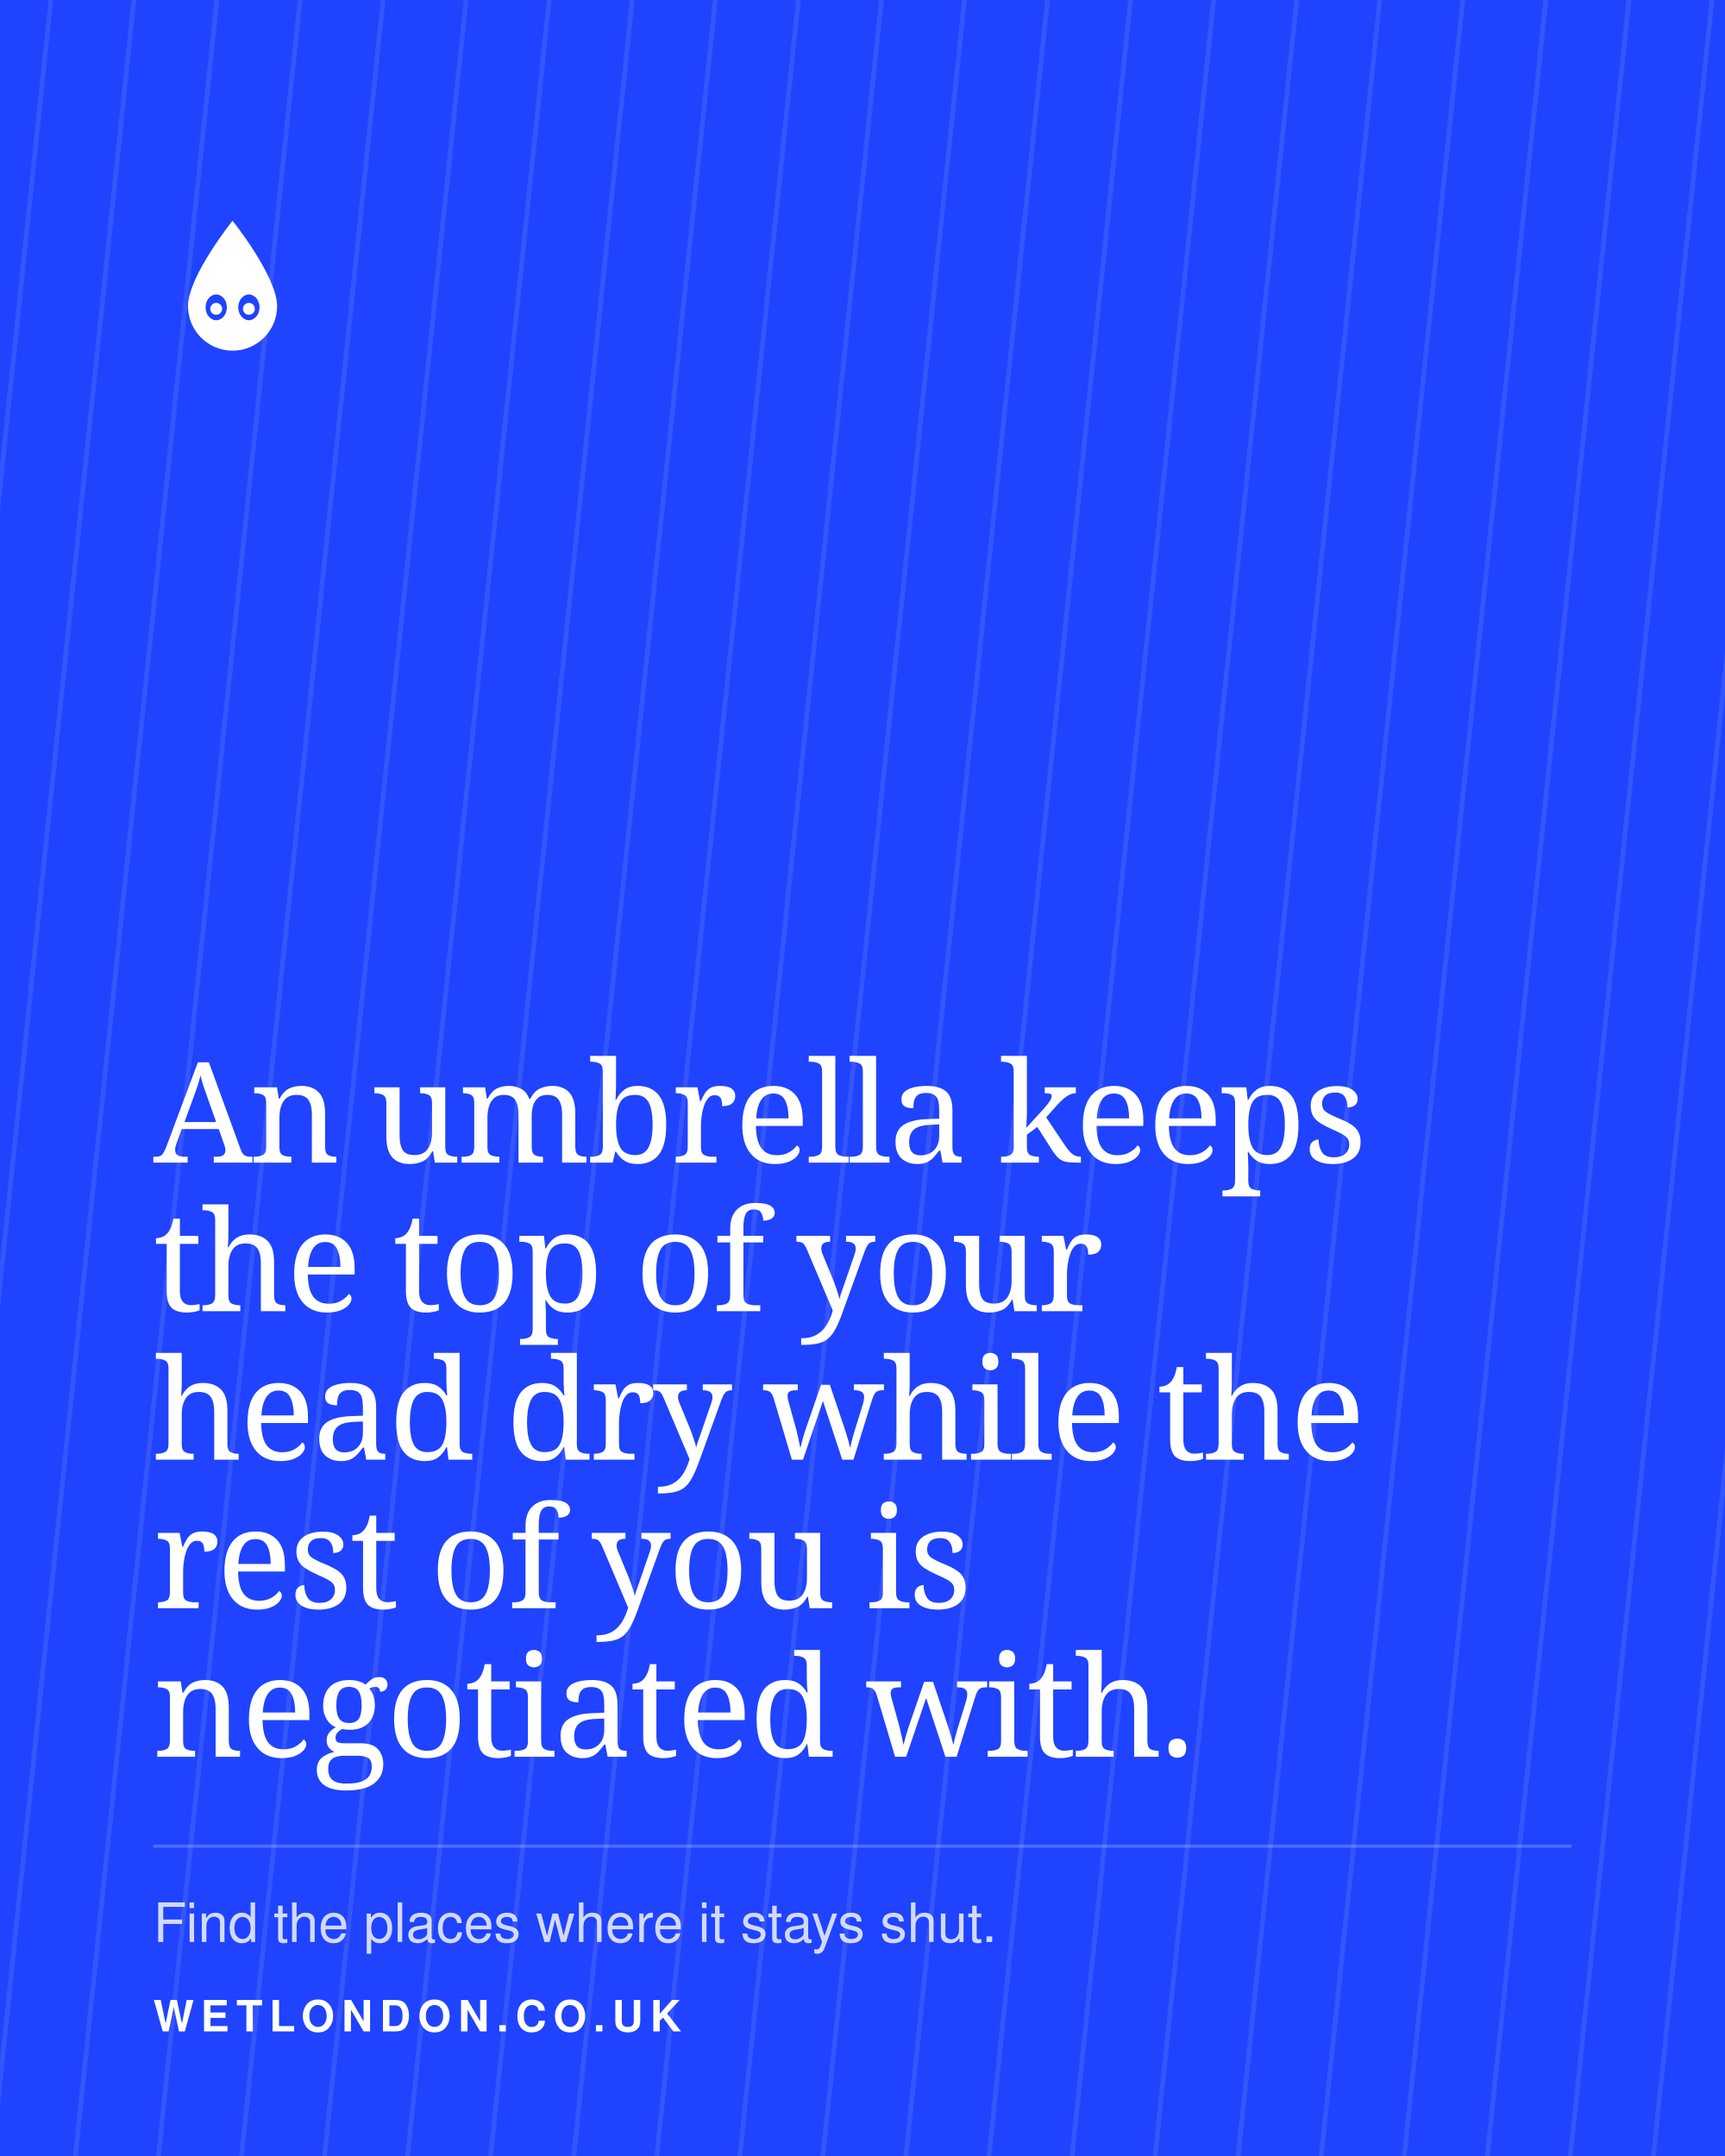
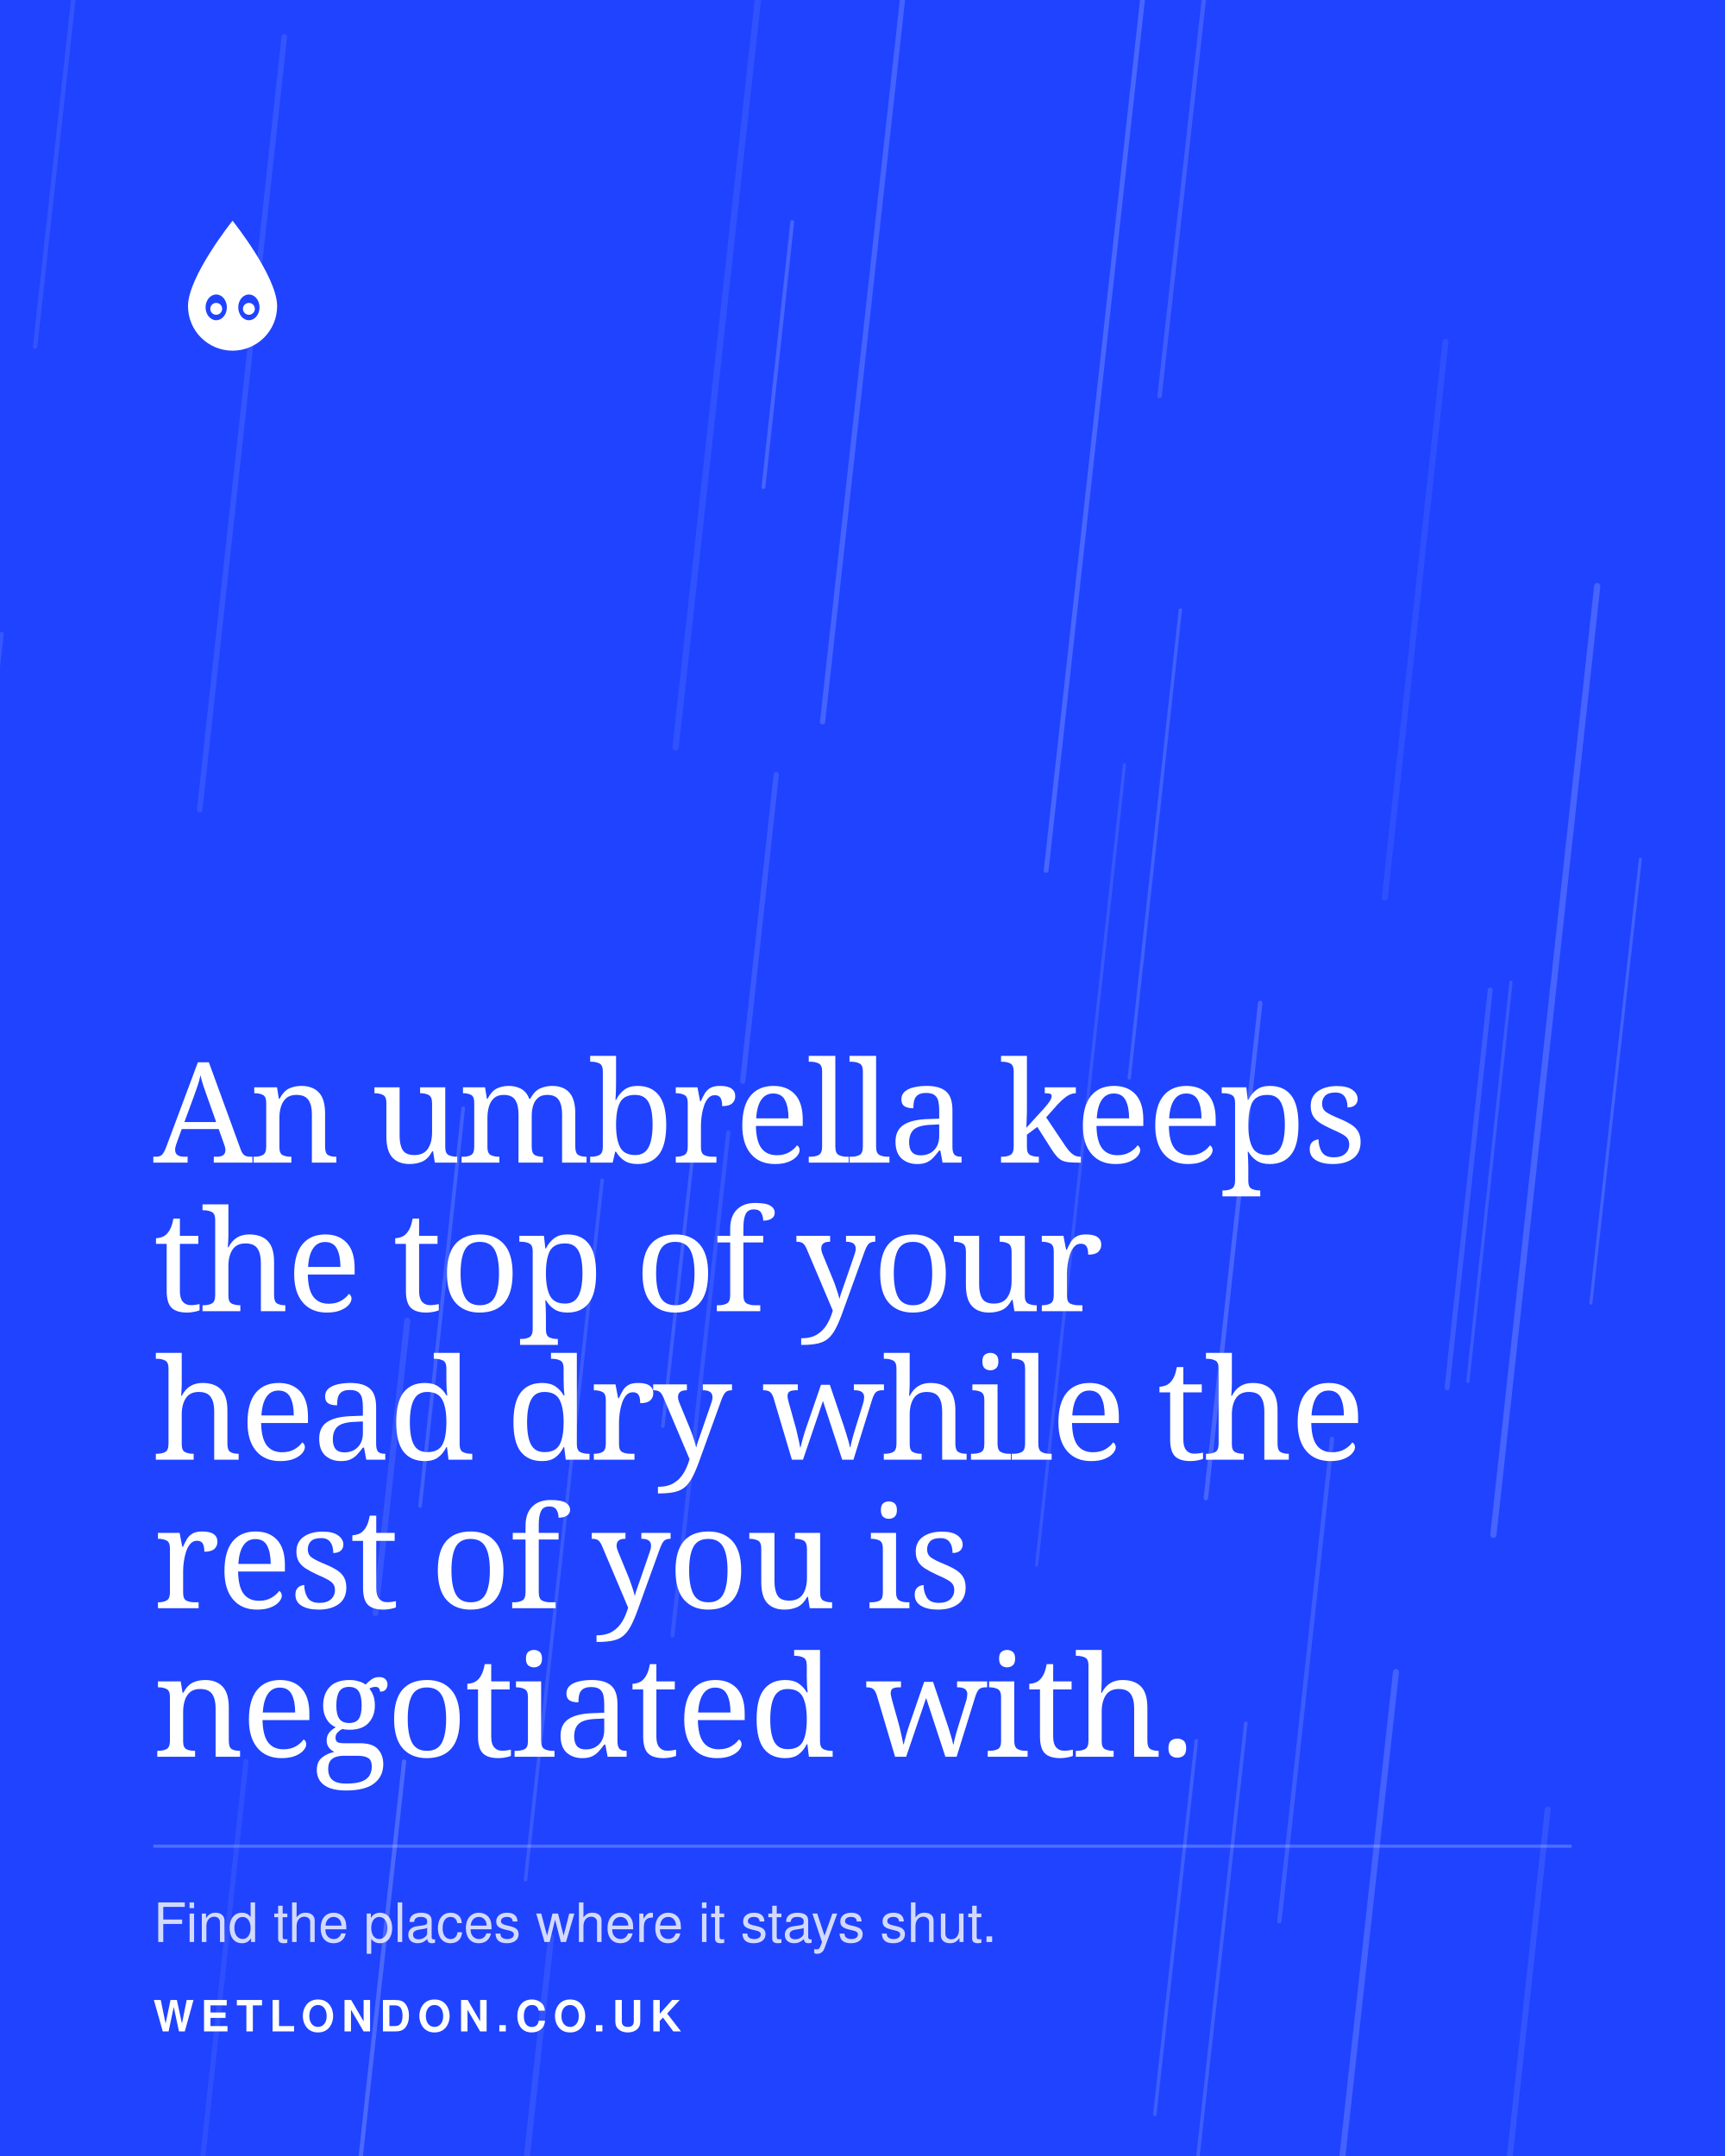
<svg xmlns="http://www.w3.org/2000/svg" width="1080" height="1350" viewBox="0 0 1080 1350">
  <rect width="1080" height="1350" fill="#1F43FF" />
-   <g stroke="#FFFFFF" stroke-opacity="0.10" stroke-width="3">
-     <line x1="-120" y1="-40" x2="-270" y2="1400" />
-     <line x1="-68" y1="-40" x2="-218" y2="1400" />
-     <line x1="-16" y1="-40" x2="-166" y2="1400" />
-     <line x1="36" y1="-40" x2="-114" y2="1400" />
-     <line x1="88" y1="-40" x2="-62" y2="1400" />
-     <line x1="140" y1="-40" x2="-10" y2="1400" />
-     <line x1="192" y1="-40" x2="42" y2="1400" />
-     <line x1="244" y1="-40" x2="94" y2="1400" />
-     <line x1="296" y1="-40" x2="146" y2="1400" />
-     <line x1="348" y1="-40" x2="198" y2="1400" />
-     <line x1="400" y1="-40" x2="250" y2="1400" />
-     <line x1="452" y1="-40" x2="302" y2="1400" />
-     <line x1="504" y1="-40" x2="354" y2="1400" />
-     <line x1="556" y1="-40" x2="406" y2="1400" />
-     <line x1="608" y1="-40" x2="458" y2="1400" />
-     <line x1="660" y1="-40" x2="510" y2="1400" />
-     <line x1="712" y1="-40" x2="562" y2="1400" />
-     <line x1="764" y1="-40" x2="614" y2="1400" />
-     <line x1="816" y1="-40" x2="666" y2="1400" />
-     <line x1="868" y1="-40" x2="718" y2="1400" />
-     <line x1="920" y1="-40" x2="770" y2="1400" />
-     <line x1="972" y1="-40" x2="822" y2="1400" />
-     <line x1="1024" y1="-40" x2="874" y2="1400" />
-     <line x1="1076" y1="-40" x2="926" y2="1400" />
-     <line x1="1128" y1="-40" x2="978" y2="1400" />
-     <line x1="1180" y1="-40" x2="1030" y2="1400" />
+   <g stroke="#FFFFFF" stroke-linecap="round">
+     <line x1="704" y1="479" x2="649" y2="980" stroke-opacity="0.112" stroke-width="2.0" />
+     <line x1="728" y1="-115" x2="655" y2="545" stroke-opacity="0.191" stroke-width="3.0" />
+     <line x1="759" y1="-48" x2="726" y2="248" stroke-opacity="0.145" stroke-width="2.7" />
+     <line x1="1027" y1="538" x2="996" y2="816" stroke-opacity="0.162" stroke-width="1.9" />
+     <line x1="-49" y1="590" x2="-79" y2="863" stroke-opacity="0.122" stroke-width="2.0" />
+     <line x1="933" y1="620" x2="906" y2="869" stroke-opacity="0.132" stroke-width="3.1" />
+     <line x1="780" y1="1079" x2="739" y2="1450" stroke-opacity="0.147" stroke-width="2.2" />
+     <line x1="969" y1="1133" x2="931" y2="1481" stroke-opacity="0.090" stroke-width="3.7" />
+     <line x1="739" y1="382" x2="707" y2="675" stroke-opacity="0.153" stroke-width="2.1" />
+     <line x1="1122" y1="843" x2="1089" y2="1145" stroke-opacity="0.127" stroke-width="2.8" />
+     <line x1="-32" y1="975" x2="-81" y2="1421" stroke-opacity="0.079" stroke-width="2.0" />
+     <line x1="255" y1="827" x2="235" y2="1010" stroke-opacity="0.105" stroke-width="3.8" />
+     <line x1="789" y1="628" x2="755" y2="938" stroke-opacity="0.187" stroke-width="2.8" />
+     <line x1="496" y1="139" x2="478" y2="305" stroke-opacity="0.177" stroke-width="2.4" />
+     <line x1="-47" y1="261" x2="-123" y2="950" stroke-opacity="0.119" stroke-width="3.0" />
+     <line x1="456" y1="709" x2="421" y2="1024" stroke-opacity="0.105" stroke-width="2.6" />
+     <line x1="-128" y1="-203" x2="-191" y2="369" stroke-opacity="0.099" stroke-width="2.2" />
+     <line x1="437" y1="693" x2="415" y2="893" stroke-opacity="0.146" stroke-width="2.2" />
+     <line x1="874" y1="1047" x2="800" y2="1716" stroke-opacity="0.167" stroke-width="3.8" />
+     <line x1="-170" y1="850" x2="-222" y2="1325" stroke-opacity="0.160" stroke-width="3.0" />
+     <line x1="178" y1="23" x2="125" y2="507" stroke-opacity="0.095" stroke-width="3.5" />
+     <line x1="73" y1="-247" x2="22" y2="217" stroke-opacity="0.090" stroke-width="2.8" />
+     <line x1="345" y1="1213" x2="271" y2="1885" stroke-opacity="0.089" stroke-width="3.8" />
+     <line x1="377" y1="739" x2="329" y2="1177" stroke-opacity="0.126" stroke-width="2.2" />
+     <line x1="154" y1="1103" x2="96" y2="1634" stroke-opacity="0.073" stroke-width="3.2" />
+     <line x1="-107" y1="1089" x2="-167" y2="1634" stroke-opacity="0.128" stroke-width="2.4" />
+     <line x1="478" y1="-32" x2="423" y2="468" stroke-opacity="0.079" stroke-width="4.0" />
+     <line x1="290" y1="694" x2="263" y2="943" stroke-opacity="0.153" stroke-width="2.3" />
+     <line x1="570" y1="-45" x2="515" y2="452" stroke-opacity="0.168" stroke-width="3.3" />
+     <line x1="834" y1="901" x2="801" y2="1203" stroke-opacity="0.135" stroke-width="2.7" />
+     <line x1="253" y1="1103" x2="225" y2="1358" stroke-opacity="0.199" stroke-width="2.7" />
+     <line x1="1105" y1="1217" x2="1052" y2="1697" stroke-opacity="0.100" stroke-width="3.7" />
+     <line x1="749" y1="1090" x2="723" y2="1324" stroke-opacity="0.144" stroke-width="2.2" />
+     <line x1="1" y1="397" x2="-34" y2="714" stroke-opacity="0.115" stroke-width="2.6" />
+     <line x1="905" y1="214" x2="867" y2="562" stroke-opacity="0.073" stroke-width="3.8" />
+     <line x1="486" y1="485" x2="465" y2="677" stroke-opacity="0.122" stroke-width="3.3" />
+     <line x1="1168" y1="998" x2="1142" y2="1230" stroke-opacity="0.172" stroke-width="3.5" />
+     <line x1="946" y1="615" x2="919" y2="865" stroke-opacity="0.125" stroke-width="2.0" />
+     <line x1="1000" y1="367" x2="935" y2="961" stroke-opacity="0.176" stroke-width="3.9" />
  </g>
  <g transform="translate(96 132) scale(1.55)">
    <path d="M32 4c0 0 18 22.5 18 34.5a18 18 0 0 1-36 0C14 26.5 32 4 32 4Z" fill="#FFFFFF" />
    <ellipse cx="25.4" cy="39" rx="4.3" ry="5.2" fill="#1F43FF" />
    <ellipse cx="38.6" cy="39" rx="4.3" ry="5.2" fill="#1F43FF" />
    <circle cx="25.4" cy="39.6" r="2.4" fill="#FFFFFF" />
    <circle cx="38.6" cy="39.6" r="2.4" fill="#FFFFFF" />
  </g>
  <text x="96" y="728" font-family="Newsreader, Georgia, serif" font-size="88" font-weight="400" fill="#FFFFFF" letter-spacing="-0.02em">An umbrella keeps</text>
  <text x="96" y="821" font-family="Newsreader, Georgia, serif" font-size="88" font-weight="400" fill="#FFFFFF" letter-spacing="-0.02em">the top of your</text>
  <text x="96" y="914" font-family="Newsreader, Georgia, serif" font-size="88" font-weight="400" fill="#FFFFFF" letter-spacing="-0.02em">head dry while the</text>
  <text x="96" y="1007" font-family="Newsreader, Georgia, serif" font-size="88" font-weight="400" fill="#FFFFFF" letter-spacing="-0.02em">rest of you is</text>
  <text x="96" y="1100" font-family="Newsreader, Georgia, serif" font-size="88" font-weight="400" fill="#FFFFFF" letter-spacing="-0.02em">negotiated with.</text>
  <line x1="96" y1="1156" x2="984" y2="1156" stroke="#FFFFFF" stroke-opacity="0.22" stroke-width="2" />
  <text x="96" y="1216" font-family="Archivo, Helvetica, Arial, sans-serif" font-size="34" font-weight="500" fill="#FFFFFF" fill-opacity="0.8">Find the places where it stays shut.</text>
  <text x="96" y="1272" font-family="Archivo, Helvetica, Arial, sans-serif" font-size="27" font-weight="700" letter-spacing="0.16em" fill="#FFFFFF">WETLONDON.CO.UK</text>
</svg>
